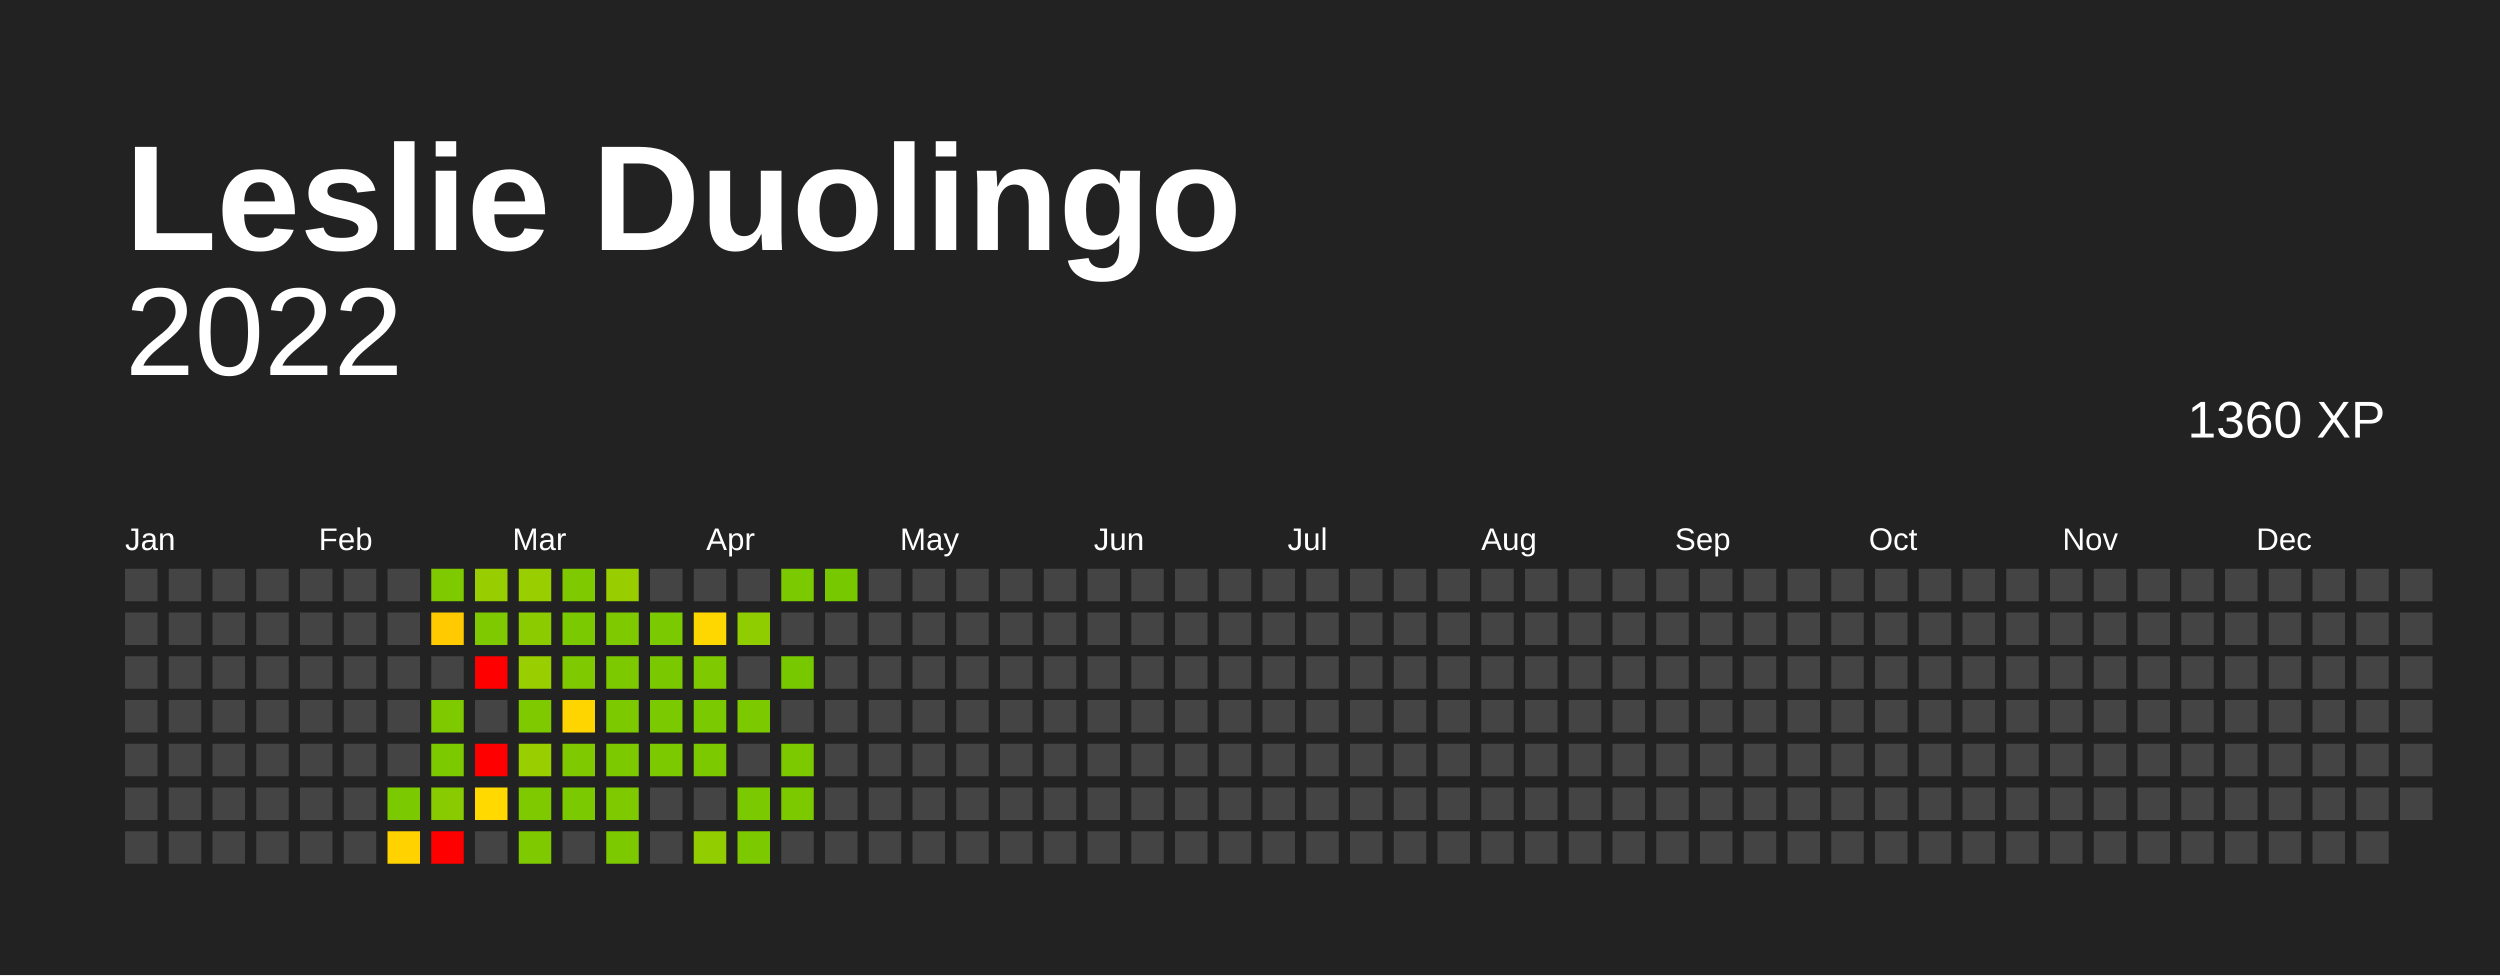
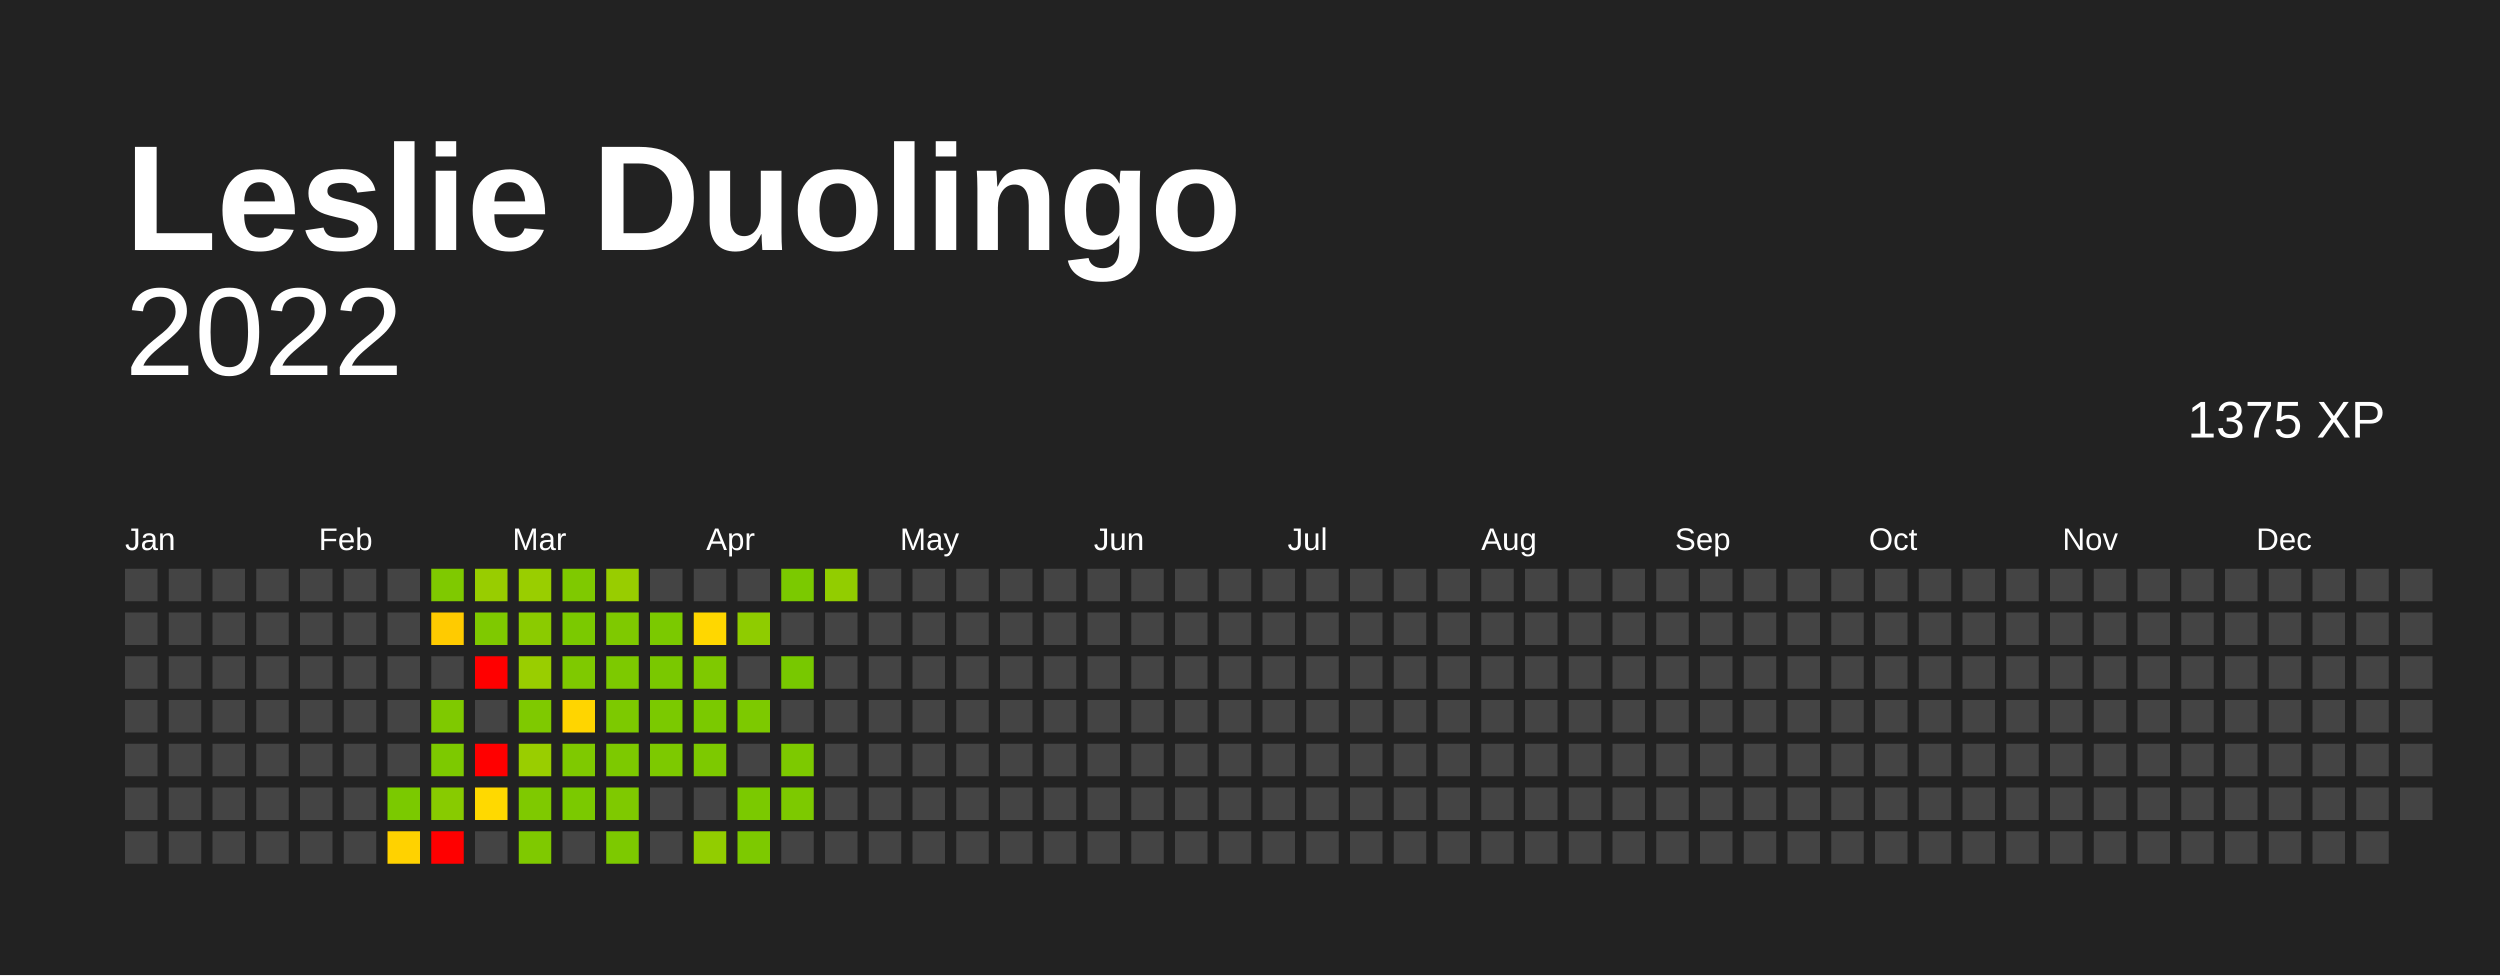
<svg xmlns="http://www.w3.org/2000/svg" baseProfile="full" height="78mm" version="1.1" viewBox="0,0,200,78" width="200mm">
  <defs />
  <rect fill="#222222" height="78" width="200" x="0" y="0" />
  <text fill="#FFFFFF" style="font-size:12px; font-family:Arial; font-weight:bold;" x="10" y="20">Leslie Duolingo</text>
  <text alignment-baseline="hanging" fill="#FFFFFF" style="font-size:10.0px; font-family:Arial;" x="10" y="30">2022</text>
-   <text alignment-baseline="hanging" fill="#FFFFFF" style="font-size:4.125px; font-family:Arial;" x="175" y="35">1360 XP</text>
+   <text alignment-baseline="hanging" fill="#FFFFFF" style="font-size:4.125px; font-family:Arial;" x="175" y="35">1375 XP</text>
  <text fill="#FFFFFF" style="font-size:2.5px; font-family:Arial" x="10.0" y="44">Jan</text>
  <text fill="#FFFFFF" style="font-size:2.5px; font-family:Arial" x="25.5" y="44">Feb</text>
  <text fill="#FFFFFF" style="font-size:2.5px; font-family:Arial" x="41.0" y="44">Mar</text>
  <text fill="#FFFFFF" style="font-size:2.5px; font-family:Arial" x="56.5" y="44">Apr</text>
  <text fill="#FFFFFF" style="font-size:2.5px; font-family:Arial" x="72.0" y="44">May</text>
  <text fill="#FFFFFF" style="font-size:2.5px; font-family:Arial" x="87.5" y="44">Jun</text>
  <text fill="#FFFFFF" style="font-size:2.5px; font-family:Arial" x="103.0" y="44">Jul</text>
  <text fill="#FFFFFF" style="font-size:2.5px; font-family:Arial" x="118.5" y="44">Aug</text>
  <text fill="#FFFFFF" style="font-size:2.5px; font-family:Arial" x="134.0" y="44">Sep</text>
  <text fill="#FFFFFF" style="font-size:2.5px; font-family:Arial" x="149.5" y="44">Oct</text>
  <text fill="#FFFFFF" style="font-size:2.5px; font-family:Arial" x="165.0" y="44">Nov</text>
  <text fill="#FFFFFF" style="font-size:2.5px; font-family:Arial" x="180.5" y="44">Dec</text>
  <rect fill="#444444" height="2.6" width="2.6" x="10.0" y="45.5" />
  <rect fill="#444444" height="2.6" width="2.6" x="10.0" y="49.0" />
  <rect fill="#444444" height="2.6" width="2.6" x="10.0" y="52.5" />
  <rect fill="#444444" height="2.6" width="2.6" x="10.0" y="56.0" />
  <rect fill="#444444" height="2.6" width="2.6" x="10.0" y="59.5" />
  <rect fill="#444444" height="2.6" width="2.6" x="10.0" y="63.0" />
  <rect fill="#444444" height="2.6" width="2.6" x="10.0" y="66.5" />
  <rect fill="#444444" height="2.6" width="2.6" x="13.5" y="45.5" />
  <rect fill="#444444" height="2.6" width="2.6" x="13.5" y="49.0" />
  <rect fill="#444444" height="2.6" width="2.6" x="13.5" y="52.5" />
  <rect fill="#444444" height="2.6" width="2.6" x="13.5" y="56.0" />
  <rect fill="#444444" height="2.6" width="2.6" x="13.5" y="59.5" />
  <rect fill="#444444" height="2.6" width="2.6" x="13.5" y="63.0" />
  <rect fill="#444444" height="2.6" width="2.6" x="13.5" y="66.5" />
  <rect fill="#444444" height="2.6" width="2.6" x="17.0" y="45.5" />
  <rect fill="#444444" height="2.6" width="2.6" x="17.0" y="49.0" />
  <rect fill="#444444" height="2.6" width="2.6" x="17.0" y="52.5" />
  <rect fill="#444444" height="2.6" width="2.6" x="17.0" y="56.0" />
  <rect fill="#444444" height="2.6" width="2.6" x="17.0" y="59.5" />
  <rect fill="#444444" height="2.6" width="2.6" x="17.0" y="63.0" />
  <rect fill="#444444" height="2.6" width="2.6" x="17.0" y="66.5" />
  <rect fill="#444444" height="2.6" width="2.6" x="20.5" y="45.5" />
  <rect fill="#444444" height="2.6" width="2.6" x="20.5" y="49.0" />
  <rect fill="#444444" height="2.6" width="2.6" x="20.5" y="52.5" />
  <rect fill="#444444" height="2.6" width="2.6" x="20.5" y="56.0" />
  <rect fill="#444444" height="2.6" width="2.6" x="20.5" y="59.5" />
  <rect fill="#444444" height="2.6" width="2.6" x="20.5" y="63.0" />
  <rect fill="#444444" height="2.6" width="2.6" x="20.5" y="66.5" />
  <rect fill="#444444" height="2.6" width="2.6" x="24.0" y="45.5" />
  <rect fill="#444444" height="2.6" width="2.6" x="24.0" y="49.0" />
  <rect fill="#444444" height="2.6" width="2.6" x="24.0" y="52.5" />
  <rect fill="#444444" height="2.6" width="2.6" x="24.0" y="56.0" />
  <rect fill="#444444" height="2.6" width="2.6" x="24.0" y="59.5" />
  <rect fill="#444444" height="2.6" width="2.6" x="24.0" y="63.0" />
  <rect fill="#444444" height="2.6" width="2.6" x="24.0" y="66.5" />
  <rect fill="#444444" height="2.6" width="2.6" x="27.5" y="45.5" />
  <rect fill="#444444" height="2.6" width="2.6" x="27.5" y="49.0" />
  <rect fill="#444444" height="2.6" width="2.6" x="27.5" y="52.5" />
  <rect fill="#444444" height="2.6" width="2.6" x="27.5" y="56.0" />
  <rect fill="#444444" height="2.6" width="2.6" x="27.5" y="59.5" />
  <rect fill="#444444" height="2.6" width="2.6" x="27.5" y="63.0" />
  <rect fill="#444444" height="2.6" width="2.6" x="27.5" y="66.5" />
  <rect fill="#444444" height="2.6" width="2.6" x="31.0" y="45.5" />
  <rect fill="#444444" height="2.6" width="2.6" x="31.0" y="49.0" />
  <rect fill="#444444" height="2.6" width="2.6" x="31.0" y="52.5" />
  <rect fill="#444444" height="2.6" width="2.6" x="31.0" y="56.0" />
  <rect fill="#444444" height="2.6" width="2.6" x="31.0" y="59.5" />
  <rect fill="#7bc900" height="2.6" width="2.6" x="31.0" y="63.0" />
  <rect fill="#ffd200" height="2.6" width="2.6" x="31.0" y="66.5" />
  <rect fill="#7fc900" height="2.6" width="2.6" x="34.5" y="45.5" />
  <rect fill="#ffcb00" height="2.6" width="2.6" x="34.5" y="49.0" />
  <rect fill="#444444" height="2.6" width="2.6" x="34.5" y="52.5" />
  <rect fill="#7fc900" height="2.6" width="2.6" x="34.5" y="56.0" />
  <rect fill="#7dc900" height="2.6" width="2.6" x="34.5" y="59.5" />
  <rect fill="#88cb00" height="2.6" width="2.6" x="34.5" y="63.0" />
  <rect fill="red" height="2.6" width="2.6" x="34.5" y="66.5" />
  <rect fill="#98cd00" height="2.6" width="2.6" x="38.0" y="45.5" />
  <rect fill="#7fc900" height="2.6" width="2.6" x="38.0" y="49.0" />
  <rect fill="red" height="2.6" width="2.6" x="38.0" y="52.5" />
  <rect fill="#444444" height="2.6" width="2.6" x="38.0" y="56.0" />
  <rect fill="red" height="2.6" width="2.6" x="38.0" y="59.5" />
  <rect fill="#ffd900" height="2.6" width="2.6" x="38.0" y="63.0" />
  <rect fill="#444444" height="2.6" width="2.6" x="38.0" y="66.5" />
  <rect fill="#99ce00" height="2.6" width="2.6" x="41.5" y="45.5" />
  <rect fill="#8bcb00" height="2.6" width="2.6" x="41.5" y="49.0" />
  <rect fill="#99ce00" height="2.6" width="2.6" x="41.5" y="52.5" />
  <rect fill="#7fc900" height="2.6" width="2.6" x="41.5" y="56.0" />
  <rect fill="#99ce00" height="2.6" width="2.6" x="41.5" y="59.5" />
  <rect fill="#7fc900" height="2.6" width="2.6" x="41.5" y="63.0" />
  <rect fill="#7fc900" height="2.6" width="2.6" x="41.5" y="66.5" />
  <rect fill="#7fc900" height="2.6" width="2.6" x="45.0" y="45.5" />
  <rect fill="#7bc900" height="2.6" width="2.6" x="45.0" y="49.0" />
  <rect fill="#7fc900" height="2.6" width="2.6" x="45.0" y="52.5" />
  <rect fill="#ffd500" height="2.6" width="2.6" x="45.0" y="56.0" />
  <rect fill="#7fc900" height="2.6" width="2.6" x="45.0" y="59.5" />
  <rect fill="#7bc900" height="2.6" width="2.6" x="45.0" y="63.0" />
  <rect fill="#444444" height="2.6" width="2.6" x="45.0" y="66.5" />
  <rect fill="#98cd00" height="2.6" width="2.6" x="48.5" y="45.5" />
  <rect fill="#7fc900" height="2.6" width="2.6" x="48.5" y="49.0" />
  <rect fill="#7dc900" height="2.6" width="2.6" x="48.5" y="52.5" />
  <rect fill="#7dc900" height="2.6" width="2.6" x="48.5" y="56.0" />
  <rect fill="#7dc900" height="2.6" width="2.6" x="48.5" y="59.5" />
  <rect fill="#7fc900" height="2.6" width="2.6" x="48.5" y="63.0" />
  <rect fill="#7dc900" height="2.6" width="2.6" x="48.5" y="66.5" />
  <rect fill="#444444" height="2.6" width="2.6" x="52.0" y="45.5" />
  <rect fill="#7bc900" height="2.6" width="2.6" x="52.0" y="49.0" />
  <rect fill="#7ac800" height="2.6" width="2.6" x="52.0" y="52.5" />
  <rect fill="#7bc900" height="2.6" width="2.6" x="52.0" y="56.0" />
  <rect fill="#7dc900" height="2.6" width="2.6" x="52.0" y="59.5" />
  <rect fill="#444444" height="2.6" width="2.6" x="52.0" y="63.0" />
  <rect fill="#444444" height="2.6" width="2.6" x="52.0" y="66.5" />
  <rect fill="#444444" height="2.6" width="2.6" x="55.5" y="45.5" />
  <rect fill="#ffd700" height="2.6" width="2.6" x="55.5" y="49.0" />
  <rect fill="#7fc900" height="2.6" width="2.6" x="55.5" y="52.5" />
  <rect fill="#7bc900" height="2.6" width="2.6" x="55.5" y="56.0" />
  <rect fill="#7dc900" height="2.6" width="2.6" x="55.5" y="59.5" />
  <rect fill="#444444" height="2.6" width="2.6" x="55.5" y="63.0" />
  <rect fill="#92cd00" height="2.6" width="2.6" x="55.5" y="66.5" />
  <rect fill="#444444" height="2.6" width="2.6" x="59.0" y="45.5" />
  <rect fill="#8fcc00" height="2.6" width="2.6" x="59.0" y="49.0" />
  <rect fill="#444444" height="2.6" width="2.6" x="59.0" y="52.5" />
  <rect fill="#7dc900" height="2.6" width="2.6" x="59.0" y="56.0" />
  <rect fill="#444444" height="2.6" width="2.6" x="59.0" y="59.5" />
  <rect fill="#7bc900" height="2.6" width="2.6" x="59.0" y="63.0" />
  <rect fill="#7dc900" height="2.6" width="2.6" x="59.0" y="66.5" />
  <rect fill="#7bc900" height="2.6" width="2.6" x="62.5" y="45.5" />
  <rect fill="#444444" height="2.6" width="2.6" x="62.5" y="49.0" />
  <rect fill="#78c800" height="2.6" width="2.6" x="62.5" y="52.5" />
  <rect fill="#444444" height="2.6" width="2.6" x="62.5" y="56.0" />
  <rect fill="#7dc900" height="2.6" width="2.6" x="62.5" y="59.5" />
  <rect fill="#7dc900" height="2.6" width="2.6" x="62.5" y="63.0" />
  <rect fill="#444444" height="2.6" width="2.6" x="62.5" y="66.5" />
-   <rect fill="#78c800" height="2.6" width="2.6" x="66.0" y="45.5" />
+   <rect fill="#92cd00" height="2.6" width="2.6" x="66.0" y="45.5" />
  <rect fill="#444444" height="2.6" width="2.6" x="66.0" y="49.0" />
  <rect fill="#444444" height="2.6" width="2.6" x="66.0" y="52.5" />
  <rect fill="#444444" height="2.6" width="2.6" x="66.0" y="56.0" />
  <rect fill="#444444" height="2.6" width="2.6" x="66.0" y="59.5" />
  <rect fill="#444444" height="2.6" width="2.6" x="66.0" y="63.0" />
  <rect fill="#444444" height="2.6" width="2.6" x="66.0" y="66.5" />
  <rect fill="#444444" height="2.6" width="2.6" x="69.5" y="45.5" />
  <rect fill="#444444" height="2.6" width="2.6" x="69.5" y="49.0" />
  <rect fill="#444444" height="2.6" width="2.6" x="69.5" y="52.5" />
  <rect fill="#444444" height="2.6" width="2.6" x="69.5" y="56.0" />
  <rect fill="#444444" height="2.6" width="2.6" x="69.5" y="59.5" />
  <rect fill="#444444" height="2.6" width="2.6" x="69.5" y="63.0" />
  <rect fill="#444444" height="2.6" width="2.6" x="69.5" y="66.5" />
  <rect fill="#444444" height="2.6" width="2.6" x="73.0" y="45.5" />
  <rect fill="#444444" height="2.6" width="2.6" x="73.0" y="49.0" />
  <rect fill="#444444" height="2.6" width="2.6" x="73.0" y="52.5" />
  <rect fill="#444444" height="2.6" width="2.6" x="73.0" y="56.0" />
  <rect fill="#444444" height="2.6" width="2.6" x="73.0" y="59.5" />
  <rect fill="#444444" height="2.6" width="2.6" x="73.0" y="63.0" />
  <rect fill="#444444" height="2.6" width="2.6" x="73.0" y="66.5" />
  <rect fill="#444444" height="2.6" width="2.6" x="76.5" y="45.5" />
  <rect fill="#444444" height="2.6" width="2.6" x="76.5" y="49.0" />
  <rect fill="#444444" height="2.6" width="2.6" x="76.5" y="52.5" />
  <rect fill="#444444" height="2.6" width="2.6" x="76.5" y="56.0" />
  <rect fill="#444444" height="2.6" width="2.6" x="76.5" y="59.5" />
  <rect fill="#444444" height="2.6" width="2.6" x="76.5" y="63.0" />
  <rect fill="#444444" height="2.6" width="2.6" x="76.5" y="66.5" />
  <rect fill="#444444" height="2.6" width="2.6" x="80.0" y="45.5" />
  <rect fill="#444444" height="2.6" width="2.6" x="80.0" y="49.0" />
  <rect fill="#444444" height="2.6" width="2.6" x="80.0" y="52.5" />
  <rect fill="#444444" height="2.6" width="2.6" x="80.0" y="56.0" />
  <rect fill="#444444" height="2.6" width="2.6" x="80.0" y="59.5" />
  <rect fill="#444444" height="2.6" width="2.6" x="80.0" y="63.0" />
  <rect fill="#444444" height="2.6" width="2.6" x="80.0" y="66.5" />
  <rect fill="#444444" height="2.6" width="2.6" x="83.5" y="45.5" />
  <rect fill="#444444" height="2.6" width="2.6" x="83.5" y="49.0" />
  <rect fill="#444444" height="2.6" width="2.6" x="83.5" y="52.5" />
  <rect fill="#444444" height="2.6" width="2.6" x="83.5" y="56.0" />
  <rect fill="#444444" height="2.6" width="2.6" x="83.5" y="59.5" />
  <rect fill="#444444" height="2.6" width="2.6" x="83.5" y="63.0" />
  <rect fill="#444444" height="2.6" width="2.6" x="83.5" y="66.5" />
  <rect fill="#444444" height="2.6" width="2.6" x="87.0" y="45.5" />
  <rect fill="#444444" height="2.6" width="2.6" x="87.0" y="49.0" />
  <rect fill="#444444" height="2.6" width="2.6" x="87.0" y="52.5" />
  <rect fill="#444444" height="2.6" width="2.6" x="87.0" y="56.0" />
  <rect fill="#444444" height="2.6" width="2.6" x="87.0" y="59.5" />
  <rect fill="#444444" height="2.6" width="2.6" x="87.0" y="63.0" />
  <rect fill="#444444" height="2.6" width="2.6" x="87.0" y="66.5" />
  <rect fill="#444444" height="2.6" width="2.6" x="90.5" y="45.5" />
  <rect fill="#444444" height="2.6" width="2.6" x="90.5" y="49.0" />
  <rect fill="#444444" height="2.6" width="2.6" x="90.5" y="52.5" />
  <rect fill="#444444" height="2.6" width="2.6" x="90.5" y="56.0" />
  <rect fill="#444444" height="2.6" width="2.6" x="90.5" y="59.5" />
  <rect fill="#444444" height="2.6" width="2.6" x="90.5" y="63.0" />
  <rect fill="#444444" height="2.6" width="2.6" x="90.5" y="66.5" />
  <rect fill="#444444" height="2.6" width="2.6" x="94.0" y="45.5" />
  <rect fill="#444444" height="2.6" width="2.6" x="94.0" y="49.0" />
  <rect fill="#444444" height="2.6" width="2.6" x="94.0" y="52.5" />
  <rect fill="#444444" height="2.6" width="2.6" x="94.0" y="56.0" />
  <rect fill="#444444" height="2.6" width="2.6" x="94.0" y="59.5" />
  <rect fill="#444444" height="2.6" width="2.6" x="94.0" y="63.0" />
  <rect fill="#444444" height="2.6" width="2.6" x="94.0" y="66.5" />
  <rect fill="#444444" height="2.6" width="2.6" x="97.5" y="45.5" />
  <rect fill="#444444" height="2.6" width="2.6" x="97.5" y="49.0" />
  <rect fill="#444444" height="2.6" width="2.6" x="97.5" y="52.5" />
  <rect fill="#444444" height="2.6" width="2.6" x="97.5" y="56.0" />
  <rect fill="#444444" height="2.6" width="2.6" x="97.5" y="59.5" />
  <rect fill="#444444" height="2.6" width="2.6" x="97.5" y="63.0" />
  <rect fill="#444444" height="2.6" width="2.6" x="97.5" y="66.5" />
  <rect fill="#444444" height="2.6" width="2.6" x="101.0" y="45.5" />
  <rect fill="#444444" height="2.6" width="2.6" x="101.0" y="49.0" />
  <rect fill="#444444" height="2.6" width="2.6" x="101.0" y="52.5" />
  <rect fill="#444444" height="2.6" width="2.6" x="101.0" y="56.0" />
  <rect fill="#444444" height="2.6" width="2.6" x="101.0" y="59.5" />
  <rect fill="#444444" height="2.6" width="2.6" x="101.0" y="63.0" />
  <rect fill="#444444" height="2.6" width="2.6" x="101.0" y="66.5" />
  <rect fill="#444444" height="2.6" width="2.6" x="104.5" y="45.5" />
  <rect fill="#444444" height="2.6" width="2.6" x="104.5" y="49.0" />
  <rect fill="#444444" height="2.6" width="2.6" x="104.5" y="52.5" />
  <rect fill="#444444" height="2.6" width="2.6" x="104.5" y="56.0" />
  <rect fill="#444444" height="2.6" width="2.6" x="104.5" y="59.5" />
  <rect fill="#444444" height="2.6" width="2.6" x="104.5" y="63.0" />
  <rect fill="#444444" height="2.6" width="2.6" x="104.5" y="66.5" />
  <rect fill="#444444" height="2.6" width="2.6" x="108.0" y="45.5" />
  <rect fill="#444444" height="2.6" width="2.6" x="108.0" y="49.0" />
  <rect fill="#444444" height="2.6" width="2.6" x="108.0" y="52.5" />
  <rect fill="#444444" height="2.6" width="2.6" x="108.0" y="56.0" />
  <rect fill="#444444" height="2.6" width="2.6" x="108.0" y="59.5" />
  <rect fill="#444444" height="2.6" width="2.6" x="108.0" y="63.0" />
  <rect fill="#444444" height="2.6" width="2.6" x="108.0" y="66.5" />
  <rect fill="#444444" height="2.6" width="2.6" x="111.5" y="45.5" />
  <rect fill="#444444" height="2.6" width="2.6" x="111.5" y="49.0" />
  <rect fill="#444444" height="2.6" width="2.6" x="111.5" y="52.5" />
  <rect fill="#444444" height="2.6" width="2.6" x="111.5" y="56.0" />
  <rect fill="#444444" height="2.6" width="2.6" x="111.5" y="59.5" />
  <rect fill="#444444" height="2.6" width="2.6" x="111.5" y="63.0" />
  <rect fill="#444444" height="2.6" width="2.6" x="111.5" y="66.5" />
  <rect fill="#444444" height="2.6" width="2.6" x="115.0" y="45.5" />
  <rect fill="#444444" height="2.6" width="2.6" x="115.0" y="49.0" />
  <rect fill="#444444" height="2.6" width="2.6" x="115.0" y="52.5" />
  <rect fill="#444444" height="2.6" width="2.6" x="115.0" y="56.0" />
  <rect fill="#444444" height="2.6" width="2.6" x="115.0" y="59.5" />
  <rect fill="#444444" height="2.6" width="2.6" x="115.0" y="63.0" />
  <rect fill="#444444" height="2.6" width="2.6" x="115.0" y="66.5" />
  <rect fill="#444444" height="2.6" width="2.6" x="118.5" y="45.5" />
  <rect fill="#444444" height="2.6" width="2.6" x="118.5" y="49.0" />
  <rect fill="#444444" height="2.6" width="2.6" x="118.5" y="52.5" />
  <rect fill="#444444" height="2.6" width="2.6" x="118.5" y="56.0" />
  <rect fill="#444444" height="2.6" width="2.6" x="118.5" y="59.5" />
  <rect fill="#444444" height="2.6" width="2.6" x="118.5" y="63.0" />
  <rect fill="#444444" height="2.6" width="2.6" x="118.5" y="66.5" />
  <rect fill="#444444" height="2.6" width="2.6" x="122.0" y="45.5" />
  <rect fill="#444444" height="2.6" width="2.6" x="122.0" y="49.0" />
  <rect fill="#444444" height="2.6" width="2.6" x="122.0" y="52.5" />
  <rect fill="#444444" height="2.6" width="2.6" x="122.0" y="56.0" />
  <rect fill="#444444" height="2.6" width="2.6" x="122.0" y="59.5" />
  <rect fill="#444444" height="2.6" width="2.6" x="122.0" y="63.0" />
  <rect fill="#444444" height="2.6" width="2.6" x="122.0" y="66.5" />
  <rect fill="#444444" height="2.6" width="2.6" x="125.5" y="45.5" />
  <rect fill="#444444" height="2.6" width="2.6" x="125.5" y="49.0" />
  <rect fill="#444444" height="2.6" width="2.6" x="125.5" y="52.5" />
  <rect fill="#444444" height="2.6" width="2.6" x="125.5" y="56.0" />
  <rect fill="#444444" height="2.6" width="2.6" x="125.5" y="59.5" />
  <rect fill="#444444" height="2.6" width="2.6" x="125.5" y="63.0" />
  <rect fill="#444444" height="2.6" width="2.6" x="125.5" y="66.5" />
  <rect fill="#444444" height="2.6" width="2.6" x="129.0" y="45.5" />
  <rect fill="#444444" height="2.6" width="2.6" x="129.0" y="49.0" />
  <rect fill="#444444" height="2.6" width="2.6" x="129.0" y="52.5" />
  <rect fill="#444444" height="2.6" width="2.6" x="129.0" y="56.0" />
  <rect fill="#444444" height="2.6" width="2.6" x="129.0" y="59.5" />
  <rect fill="#444444" height="2.6" width="2.6" x="129.0" y="63.0" />
  <rect fill="#444444" height="2.6" width="2.6" x="129.0" y="66.5" />
  <rect fill="#444444" height="2.6" width="2.6" x="132.5" y="45.5" />
  <rect fill="#444444" height="2.6" width="2.6" x="132.5" y="49.0" />
  <rect fill="#444444" height="2.6" width="2.6" x="132.5" y="52.5" />
  <rect fill="#444444" height="2.6" width="2.6" x="132.5" y="56.0" />
  <rect fill="#444444" height="2.6" width="2.6" x="132.5" y="59.5" />
  <rect fill="#444444" height="2.6" width="2.6" x="132.5" y="63.0" />
  <rect fill="#444444" height="2.6" width="2.6" x="132.5" y="66.5" />
  <rect fill="#444444" height="2.6" width="2.6" x="136.0" y="45.5" />
  <rect fill="#444444" height="2.6" width="2.6" x="136.0" y="49.0" />
  <rect fill="#444444" height="2.6" width="2.6" x="136.0" y="52.5" />
  <rect fill="#444444" height="2.6" width="2.6" x="136.0" y="56.0" />
  <rect fill="#444444" height="2.6" width="2.6" x="136.0" y="59.5" />
  <rect fill="#444444" height="2.6" width="2.6" x="136.0" y="63.0" />
  <rect fill="#444444" height="2.6" width="2.6" x="136.0" y="66.5" />
  <rect fill="#444444" height="2.6" width="2.6" x="139.5" y="45.5" />
  <rect fill="#444444" height="2.6" width="2.6" x="139.5" y="49.0" />
  <rect fill="#444444" height="2.6" width="2.6" x="139.5" y="52.5" />
  <rect fill="#444444" height="2.6" width="2.6" x="139.5" y="56.0" />
  <rect fill="#444444" height="2.6" width="2.6" x="139.5" y="59.5" />
  <rect fill="#444444" height="2.6" width="2.6" x="139.5" y="63.0" />
  <rect fill="#444444" height="2.6" width="2.6" x="139.5" y="66.5" />
  <rect fill="#444444" height="2.6" width="2.6" x="143.0" y="45.5" />
  <rect fill="#444444" height="2.6" width="2.6" x="143.0" y="49.0" />
  <rect fill="#444444" height="2.6" width="2.6" x="143.0" y="52.5" />
  <rect fill="#444444" height="2.6" width="2.6" x="143.0" y="56.0" />
  <rect fill="#444444" height="2.6" width="2.6" x="143.0" y="59.5" />
  <rect fill="#444444" height="2.6" width="2.6" x="143.0" y="63.0" />
  <rect fill="#444444" height="2.6" width="2.6" x="143.0" y="66.5" />
  <rect fill="#444444" height="2.6" width="2.6" x="146.5" y="45.5" />
  <rect fill="#444444" height="2.6" width="2.6" x="146.5" y="49.0" />
  <rect fill="#444444" height="2.6" width="2.6" x="146.5" y="52.5" />
  <rect fill="#444444" height="2.6" width="2.6" x="146.5" y="56.0" />
  <rect fill="#444444" height="2.6" width="2.6" x="146.5" y="59.5" />
  <rect fill="#444444" height="2.6" width="2.6" x="146.5" y="63.0" />
  <rect fill="#444444" height="2.6" width="2.6" x="146.5" y="66.5" />
  <rect fill="#444444" height="2.6" width="2.6" x="150.0" y="45.5" />
  <rect fill="#444444" height="2.6" width="2.6" x="150.0" y="49.0" />
  <rect fill="#444444" height="2.6" width="2.6" x="150.0" y="52.5" />
  <rect fill="#444444" height="2.6" width="2.6" x="150.0" y="56.0" />
  <rect fill="#444444" height="2.6" width="2.6" x="150.0" y="59.5" />
  <rect fill="#444444" height="2.6" width="2.6" x="150.0" y="63.0" />
  <rect fill="#444444" height="2.6" width="2.6" x="150.0" y="66.5" />
  <rect fill="#444444" height="2.6" width="2.6" x="153.5" y="45.5" />
  <rect fill="#444444" height="2.6" width="2.6" x="153.5" y="49.0" />
  <rect fill="#444444" height="2.6" width="2.6" x="153.5" y="52.5" />
  <rect fill="#444444" height="2.6" width="2.6" x="153.5" y="56.0" />
  <rect fill="#444444" height="2.6" width="2.6" x="153.5" y="59.5" />
  <rect fill="#444444" height="2.6" width="2.6" x="153.5" y="63.0" />
  <rect fill="#444444" height="2.6" width="2.6" x="153.5" y="66.5" />
  <rect fill="#444444" height="2.6" width="2.6" x="157.0" y="45.5" />
  <rect fill="#444444" height="2.6" width="2.6" x="157.0" y="49.0" />
  <rect fill="#444444" height="2.6" width="2.6" x="157.0" y="52.5" />
  <rect fill="#444444" height="2.6" width="2.6" x="157.0" y="56.0" />
  <rect fill="#444444" height="2.6" width="2.6" x="157.0" y="59.5" />
  <rect fill="#444444" height="2.6" width="2.6" x="157.0" y="63.0" />
  <rect fill="#444444" height="2.6" width="2.6" x="157.0" y="66.5" />
  <rect fill="#444444" height="2.6" width="2.6" x="160.5" y="45.5" />
  <rect fill="#444444" height="2.6" width="2.6" x="160.5" y="49.0" />
  <rect fill="#444444" height="2.6" width="2.6" x="160.5" y="52.5" />
  <rect fill="#444444" height="2.6" width="2.6" x="160.5" y="56.0" />
  <rect fill="#444444" height="2.6" width="2.6" x="160.5" y="59.5" />
  <rect fill="#444444" height="2.6" width="2.6" x="160.5" y="63.0" />
  <rect fill="#444444" height="2.6" width="2.6" x="160.5" y="66.5" />
  <rect fill="#444444" height="2.6" width="2.6" x="164.0" y="45.5" />
  <rect fill="#444444" height="2.6" width="2.6" x="164.0" y="49.0" />
  <rect fill="#444444" height="2.6" width="2.6" x="164.0" y="52.5" />
  <rect fill="#444444" height="2.6" width="2.6" x="164.0" y="56.0" />
  <rect fill="#444444" height="2.6" width="2.6" x="164.0" y="59.5" />
  <rect fill="#444444" height="2.6" width="2.6" x="164.0" y="63.0" />
  <rect fill="#444444" height="2.6" width="2.6" x="164.0" y="66.5" />
  <rect fill="#444444" height="2.6" width="2.6" x="167.5" y="45.5" />
  <rect fill="#444444" height="2.6" width="2.6" x="167.5" y="49.0" />
  <rect fill="#444444" height="2.6" width="2.6" x="167.5" y="52.5" />
  <rect fill="#444444" height="2.6" width="2.6" x="167.5" y="56.0" />
  <rect fill="#444444" height="2.6" width="2.6" x="167.5" y="59.5" />
  <rect fill="#444444" height="2.6" width="2.6" x="167.5" y="63.0" />
  <rect fill="#444444" height="2.6" width="2.6" x="167.5" y="66.5" />
  <rect fill="#444444" height="2.6" width="2.6" x="171.0" y="45.5" />
  <rect fill="#444444" height="2.6" width="2.6" x="171.0" y="49.0" />
  <rect fill="#444444" height="2.6" width="2.6" x="171.0" y="52.5" />
  <rect fill="#444444" height="2.6" width="2.6" x="171.0" y="56.0" />
  <rect fill="#444444" height="2.6" width="2.6" x="171.0" y="59.5" />
  <rect fill="#444444" height="2.6" width="2.6" x="171.0" y="63.0" />
  <rect fill="#444444" height="2.6" width="2.6" x="171.0" y="66.5" />
  <rect fill="#444444" height="2.6" width="2.6" x="174.5" y="45.5" />
  <rect fill="#444444" height="2.6" width="2.6" x="174.5" y="49.0" />
  <rect fill="#444444" height="2.6" width="2.6" x="174.5" y="52.5" />
  <rect fill="#444444" height="2.6" width="2.6" x="174.5" y="56.0" />
  <rect fill="#444444" height="2.6" width="2.6" x="174.5" y="59.5" />
  <rect fill="#444444" height="2.6" width="2.6" x="174.5" y="63.0" />
  <rect fill="#444444" height="2.6" width="2.6" x="174.5" y="66.5" />
  <rect fill="#444444" height="2.6" width="2.6" x="178.0" y="45.5" />
  <rect fill="#444444" height="2.6" width="2.6" x="178.0" y="49.0" />
  <rect fill="#444444" height="2.6" width="2.6" x="178.0" y="52.5" />
  <rect fill="#444444" height="2.6" width="2.6" x="178.0" y="56.0" />
  <rect fill="#444444" height="2.6" width="2.6" x="178.0" y="59.5" />
  <rect fill="#444444" height="2.6" width="2.6" x="178.0" y="63.0" />
  <rect fill="#444444" height="2.6" width="2.6" x="178.0" y="66.5" />
  <rect fill="#444444" height="2.6" width="2.6" x="181.5" y="45.5" />
  <rect fill="#444444" height="2.6" width="2.6" x="181.5" y="49.0" />
  <rect fill="#444444" height="2.6" width="2.6" x="181.5" y="52.5" />
  <rect fill="#444444" height="2.6" width="2.6" x="181.5" y="56.0" />
  <rect fill="#444444" height="2.6" width="2.6" x="181.5" y="59.5" />
  <rect fill="#444444" height="2.6" width="2.6" x="181.5" y="63.0" />
  <rect fill="#444444" height="2.6" width="2.6" x="181.5" y="66.5" />
  <rect fill="#444444" height="2.6" width="2.6" x="185.0" y="45.5" />
  <rect fill="#444444" height="2.6" width="2.6" x="185.0" y="49.0" />
  <rect fill="#444444" height="2.6" width="2.6" x="185.0" y="52.5" />
  <rect fill="#444444" height="2.6" width="2.6" x="185.0" y="56.0" />
  <rect fill="#444444" height="2.6" width="2.6" x="185.0" y="59.5" />
  <rect fill="#444444" height="2.6" width="2.6" x="185.0" y="63.0" />
  <rect fill="#444444" height="2.6" width="2.6" x="185.0" y="66.5" />
  <rect fill="#444444" height="2.6" width="2.6" x="188.5" y="45.5" />
  <rect fill="#444444" height="2.6" width="2.6" x="188.5" y="49.0" />
  <rect fill="#444444" height="2.6" width="2.6" x="188.5" y="52.5" />
  <rect fill="#444444" height="2.6" width="2.6" x="188.5" y="56.0" />
  <rect fill="#444444" height="2.6" width="2.6" x="188.5" y="59.5" />
  <rect fill="#444444" height="2.6" width="2.6" x="188.5" y="63.0" />
  <rect fill="#444444" height="2.6" width="2.6" x="188.5" y="66.5" />
  <rect fill="#444444" height="2.6" width="2.6" x="192.0" y="45.5" />
  <rect fill="#444444" height="2.6" width="2.6" x="192.0" y="49.0" />
  <rect fill="#444444" height="2.6" width="2.6" x="192.0" y="52.5" />
  <rect fill="#444444" height="2.6" width="2.6" x="192.0" y="56.0" />
  <rect fill="#444444" height="2.6" width="2.6" x="192.0" y="59.5" />
  <rect fill="#444444" height="2.6" width="2.6" x="192.0" y="63.0" />
</svg>
